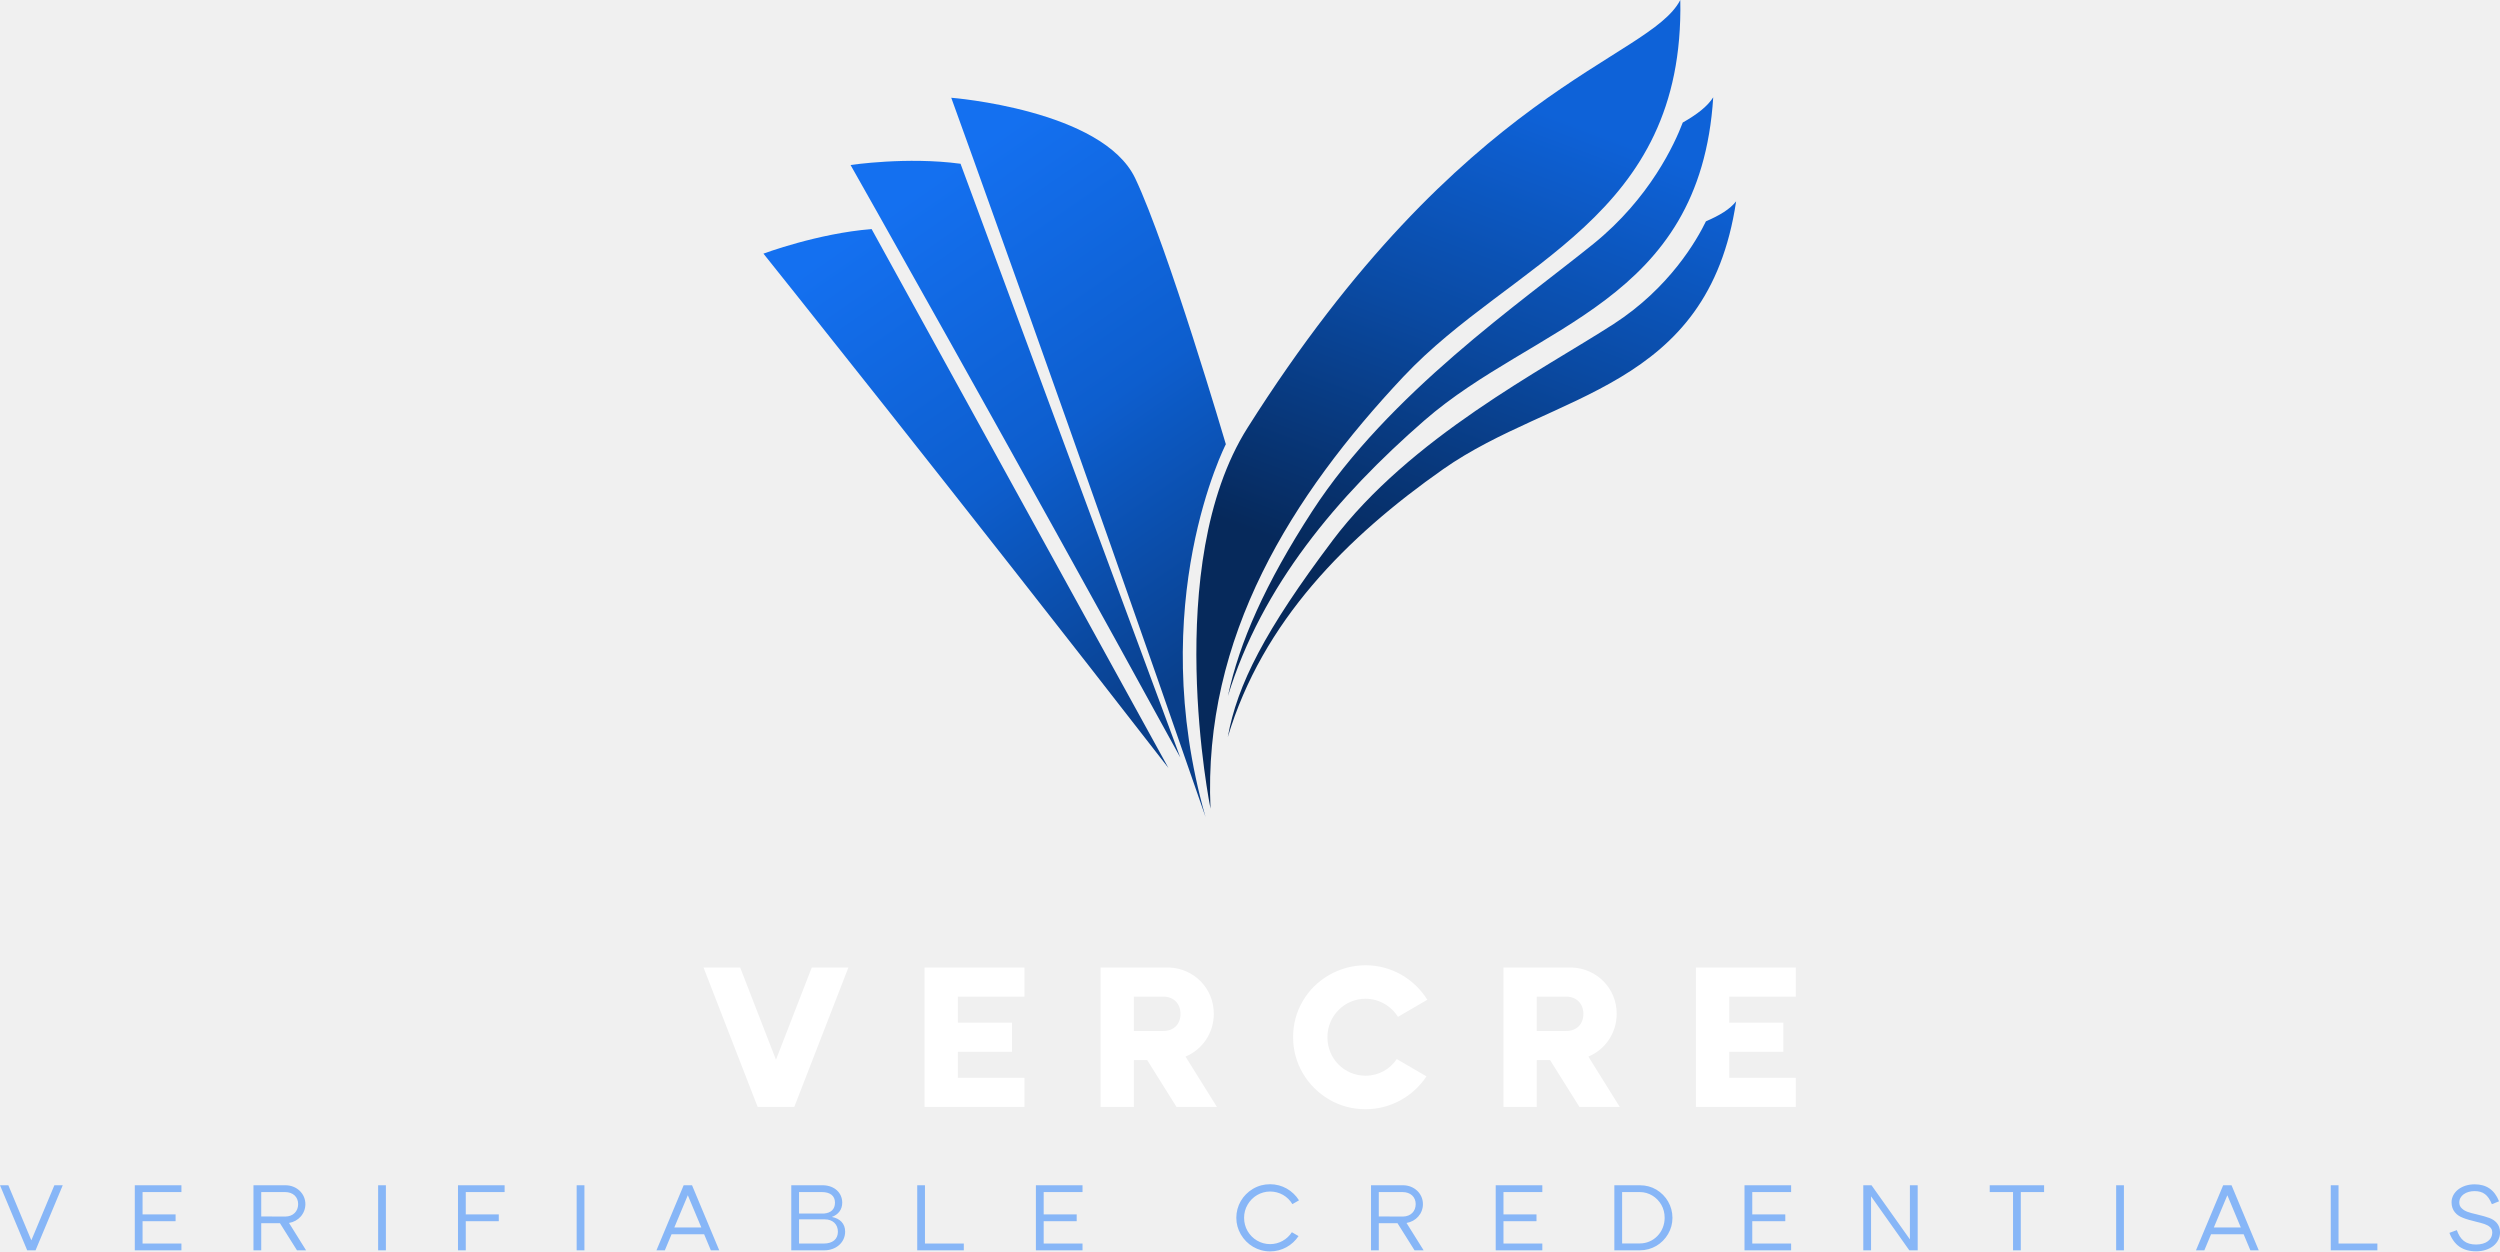
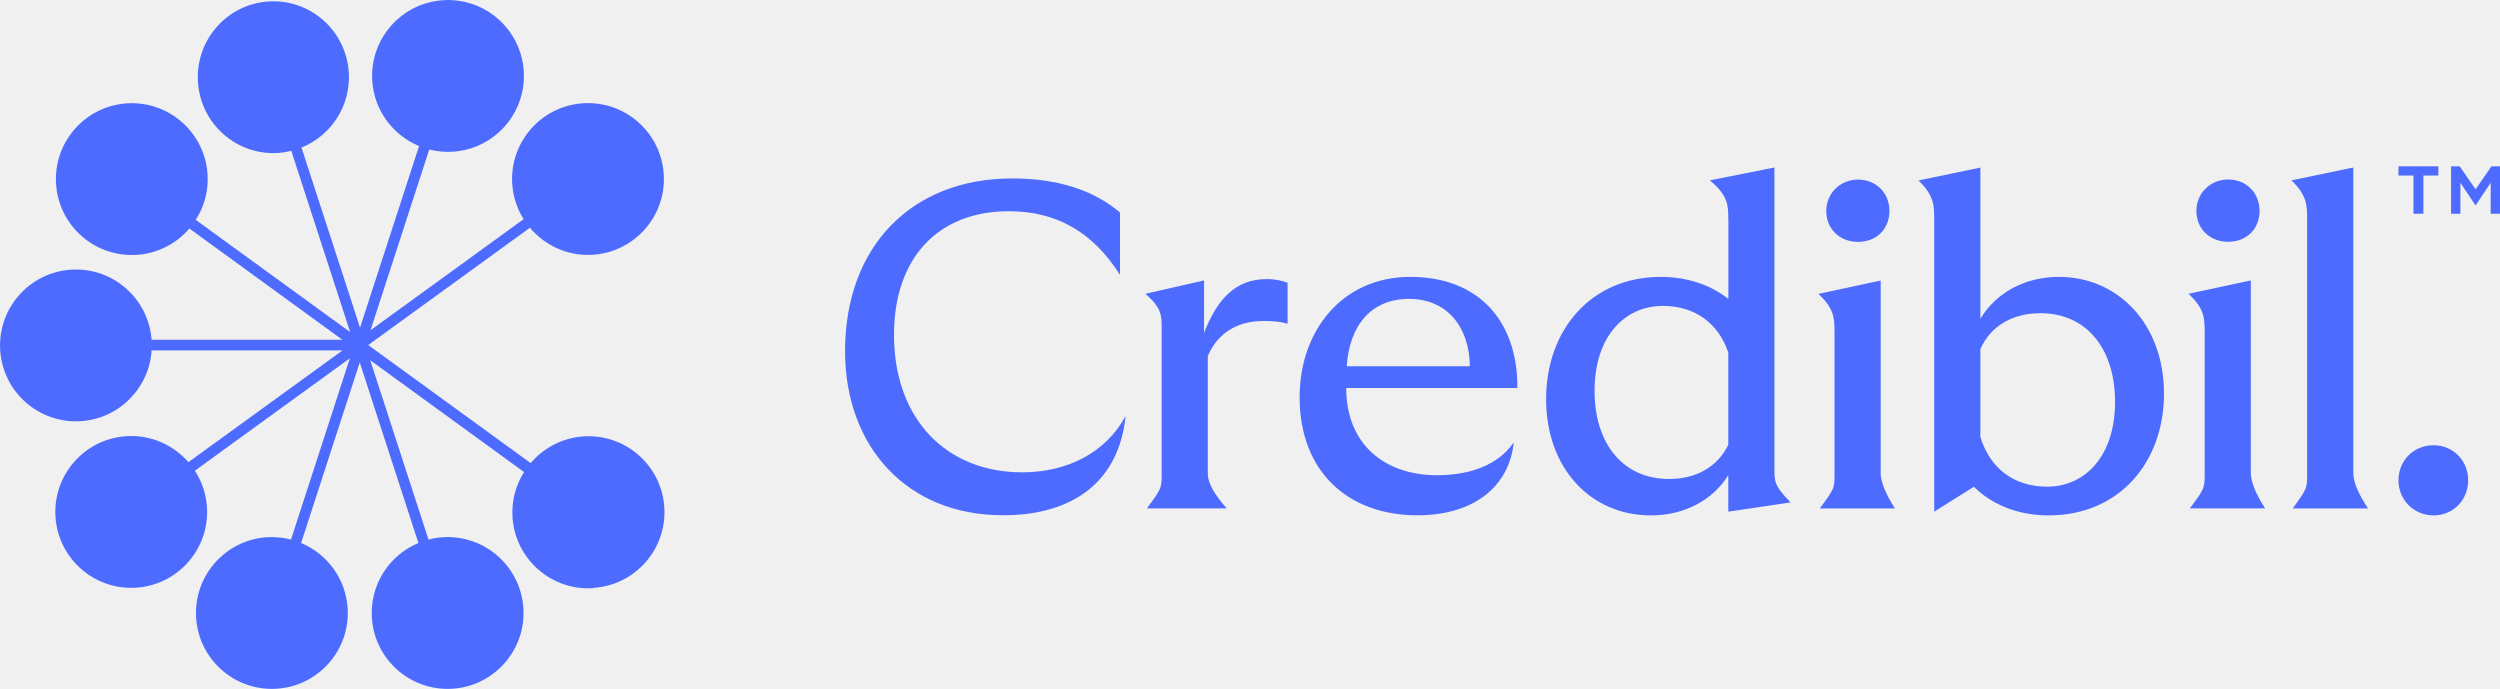
- <svg xmlns="http://www.w3.org/2000/svg" id="Layer_1" viewBox="0 0 1038.61 519.88">
+ <svg xmlns="http://www.w3.org/2000/svg" id="Layer_1" data-name="Layer 1" viewBox="0 0 260.04 71.65">
  <defs>
-     <linearGradient id="linear-gradient" x1="803.24" y1="-270.94" x2="1329.16" y2="485.06" gradientTransform="translate(173.13 139.77) scale(.26)" gradientUnits="userSpaceOnUse">
-       <stop offset=".03" stop-color="#1470f0" />
-       <stop offset=".52" stop-color="#0d5ece" />
-       <stop offset="1" stop-color="#093f8b" />
-     </linearGradient>
-     <linearGradient id="linear-gradient-2" x1="1844.42" y1="-343.25" x2="1567.37" y2="398.66" gradientTransform="translate(173.13 139.77) scale(.26)" gradientUnits="userSpaceOnUse">
-       <stop offset="0" stop-color="#0e62d8" />
-       <stop offset=".46" stop-color="#0a4aa3" />
-       <stop offset="1" stop-color="#06295b" />
-     </linearGradient>
+     <style>
+       .cls-1 {
+         fill: #4d6bff;
+       }
+     </style>
  </defs>
-   <g id="logo-logo">
-     <path d="M500.88,339.53c-54.3-157.04-105.69-298.92-105.69-298.92,0,0,62.89,4.94,76.44,33.49s37.64,110.45,37.64,110.45c0,0-33.87,66.01-8.4,154.98ZM490.34,314.69c-72.48-132.25-136.98-246.14-136.98-246.14,0,0,23.45-3.53,45.69-.52l91.29,246.66ZM485.41,319.04c-89.29-115.04-168.24-213.67-168.24-213.67,0,0,22.62-8.45,44.94-10.2l123.3,223.87Z" fill="url(#linear-gradient)" fill-rule="evenodd" />
-     <path d="M591.73,174.69c-36.16,31.51-67.58,68.72-81.59,114.45,4.7-22.16,15.45-46.59,35.01-76.76,31.72-48.91,86.98-86.93,116.82-111.06,23.5-19.01,33.8-41.65,37.12-50.41,5.9-3.37,10.19-6.61,12.66-10.48-5.4,85.48-73.95,94.12-120.02,134.26h0ZM583.11,156.41c-46.46,49.44-83.45,108.22-80.21,179.56,0,0-20.61-101.28,15.35-158.19C608.1,35.58,685.12,24.99,698.07,0c1.81,90.88-69.83,108.4-114.95,156.41ZM553.5,224.68c32.31-42.91,87.36-71,116.89-90.08,23.25-15.03,34.57-34.89,38.33-42.65,5.73-2.48,9.95-5,12.54-8.31-11.7,78.7-75.86,79.12-121.66,111.25-40.02,28.07-75.15,63.34-89.53,111.36,3.87-21.74,15.53-44.49,43.44-81.56h0Z" fill="url(#linear-gradient-2)" fill-rule="evenodd" />
-   </g>
-   <g id="text-logo">
-     <g id="text-logo-path-0">
-       <path d="M329.98,459.87l22.48-57.92h-15.22l-14.87,38.31-14.87-38.31h-15.22l22.48,57.92h15.22ZM384.1,459.87h41.5v-12.1h-27.66v-10.8h22.48v-12.1h-22.48v-10.82h27.66v-12.1h-41.5v57.92ZM505.57,459.87l-13.06-20.92c6.92-2.86,11.76-9.68,11.76-17.81,0-10.47-8.13-18.75-18.5-19.19h-28.53v57.92h13.83v-19.46h5.53l12.18,19.46h16.79ZM471.07,428.3v-14.25h12.28c4.25,0,7.09,2.94,7.09,7.19s-2.84,7.07-7.09,7.07h-12.28ZM592.62,447.17l-12.35-7.19c-2.79,4.15-7.43,6.92-12.97,6.92-8.82,0-15.83-7.09-15.83-15.98s7.09-16,15.83-16c5.53,0,10.62,2.94,13.47,7.53l12.2-7.11c-5.44-8.72-14.97-14.33-25.67-14.33s-20.84,5.78-26.11,14.95c-2.69,4.59-3.98,9.61-3.98,14.97,0,10.72,5.71,20.38,14.95,25.84,4.59,2.69,9.68,4.05,15.14,4.05,10.45,0,19.79-5.34,25.32-13.64ZM672.92,459.87l-13.04-20.92c6.92-2.86,11.76-9.68,11.76-17.81,0-10.47-8.13-18.75-18.5-19.19h-28.53v57.92h13.83v-19.46h5.53l12.2,19.46h16.75ZM638.44,428.3v-14.25h12.28c4.23,0,7.09,2.94,7.09,7.19s-2.86,7.07-7.09,7.07h-12.28ZM704.56,459.87h41.5v-12.1h-27.66v-10.8h22.48v-12.1h-22.48v-10.82h27.66v-12.1h-41.5v57.92Z" fill="#fff" />
-     </g>
-   </g>
-   <g id="tagline-baeb9e05-7452-4fc7-bdf9-7e7df68bed41-logo">
-     <g id="tagline-baeb9e05-7452-4fc7-bdf9-7e7df68bed41-logo-path-0">
-       <path d="M14.77,519.44l11.3-27.03h-3.48l-9.57,22.88-9.55-22.88H0l11.3,27.03h3.48ZM56,519.44h19.37v-2.82h-16.14v-9.28h13.72v-2.82h-13.72v-9.28h16.14v-2.82h-19.37v27.03ZM108.53,519.44v-11.26h7.78l7.07,11.26h3.78l-7.09-11.37c3.9-.65,6.8-3.84,6.8-7.84,0-4.4-3.67-7.82-8.26-7.82h-13.31v27.03h3.23ZM108.53,505.36v-10.12h9.89c3.27,0,5.44,1.98,5.44,5s-2.06,5.09-5.24,5.17l-10.09-.04ZM160.32,519.44v-27.03h-3.23v27.03h3.23ZM193.5,519.44v-12.1h13.72v-2.82h-13.72v-9.28h16.14v-2.82h-19.37v27.03h3.23ZM242.8,519.44v-27.03h-3.23v27.03h3.23ZM276.2,519.44l2.79-6.67h13.54l2.79,6.67h3.48l-11.3-27.03h-3.48l-11.3,27.03h3.48ZM280.14,509.95l5.61-13.39,5.61,13.39h-11.22ZM342.45,519.44c4.96,0,8.66-3.34,8.66-7.74,0-3.4-2.13-5.46-5.51-6.13,2.65-.98,4.3-3,4.3-5.94,0-4.03-3.13-7.07-7.86-7.22h-13.31v27.03h13.72ZM331.96,516.62v-10.05h10.68c3.27,0,5.46,2.02,5.46,5.13s-2.19,4.92-5.86,4.92h-10.28ZM331.96,504.15v-8.91h9.47c3.4,0,5.46,1.5,5.46,4.4,0,2.75-1.69,4.26-4.51,4.51h-10.41ZM381.06,519.44h19.35v-2.82h-16.14v-24.21h-3.21v27.03ZM430.36,519.44h19.37v-2.82h-16.14v-9.28h13.72v-2.82h-13.72v-9.28h16.14v-2.82h-19.37v27.03ZM539.48,513.51c-2.57,3.88-6.94,6.38-11.82,6.38-5.13,0-9.64-2.75-12.14-7.01-1.25-2.15-1.9-4.44-1.9-6.95,0-5,2.63-9.51,6.94-12.05,2.15-1.27,4.53-1.9,7.11-1.9,5,0,9.43,2.61,11.99,6.69l-2.75,1.58c-1.9-3.23-5.36-5.24-9.24-5.24s-7.42,2.11-9.36,5.46c-.98,1.65-1.46,3.52-1.46,5.48,0,4,2.09,7.51,5.4,9.45,1.67.96,3.44,1.46,5.42,1.46,3.71,0,7.05-1.9,9.03-4.94l2.79,1.61ZM572.81,519.44v-11.26h7.78l7.07,11.26h3.78l-7.11-11.37c3.92-.65,6.82-3.84,6.82-7.84,0-4.4-3.67-7.82-8.26-7.82h-13.31v27.03h3.23ZM572.81,505.36v-10.12h9.87c3.27,0,5.46,1.98,5.46,5s-2.06,5.09-5.24,5.17l-10.09-.04ZM621.38,519.44h19.37v-2.82h-16.14v-9.28h13.72v-2.82h-13.72v-9.28h16.14v-2.82h-19.37v27.03ZM681.26,519.44c4.96,0,9.32-2.61,11.74-6.78,1.21-2.06,1.81-4.32,1.81-6.74,0-4.82-2.54-9.22-6.69-11.7-2.06-1.21-4.36-1.81-6.86-1.81h-10.59v27.03h10.59ZM673.9,516.58v-21.34h7.36c3.71,0,7.09,2.06,8.95,5.32.92,1.65,1.36,3.44,1.36,5.36,0,5.94-4.55,10.66-10.32,10.66h-7.36ZM724.74,519.44h19.37v-2.82h-16.14v-9.28h13.72v-2.82h-13.72v-9.28h16.14v-2.82h-19.37v27.03ZM777.32,519.44v-22.44l15.89,22.44h3.48v-27.03h-3.23v22.48l-15.95-22.48h-3.46l.04.04v26.99h3.23ZM839.53,519.44v-24.21h9.68v-2.82h-22.59v2.82h9.68v24.21h3.23ZM882.37,519.44v-27.03h-3.23v27.03h3.23ZM915.78,519.44l2.79-6.67h13.54l2.79,6.67h3.48l-11.3-27.03h-3.48l-11.3,27.03h3.48ZM919.73,509.95l5.61-13.39,5.59,13.39h-11.2ZM968.3,519.44h19.37v-2.82h-16.14v-24.21h-3.23v27.03ZM1020.67,511.05l-3.07,1.13c1.9,5.13,5.57,7.67,11.07,7.67,5.84,0,9.95-3.34,9.95-7.88,0-3.23-1.98-5.07-4.48-5.99-1.25-.46-2.9-.94-4.96-1.42-3.52-.81-5.17-1.29-6.46-2.57-.69-.61-1.02-1.46-1.02-2.46,0-2.79,2.79-4.69,6.34-4.69s5.61,1.54,7.19,5.44l2.98-1.21c-1.88-4.71-5.15-7.05-10.16-7.05-5.32,0-9.57,3.15-9.57,7.51,0,3.42,2.15,5.44,4.73,6.4,1.29.54,3,1.02,5.13,1.54,3.27.81,4.88,1.21,6.13,2.34.61.56.92,1.29.92,2.17,0,3.04-2.57,5.05-6.72,5.05-4.4,0-6.59-2.06-7.99-5.97Z" fill="#87b6f7" />
-     </g>
-   </g>
+   <path class="cls-1" d="M61.68,61.18c-4.35.27-8.1-3.04-8.37-7.39-.11-1.72.35-3.33,1.2-4.69l-16-11.63,6.06,18.65c.48-.12.98-.21,1.5-.24,4.35-.27,8.1,3.04,8.37,7.39s-3.04,8.1-7.39,8.37-8.1-3.04-8.37-7.39c-.21-3.45,1.82-6.51,4.84-7.77l-6.1-18.78-6.1,18.78c2.68,1.12,4.65,3.69,4.84,6.79.27,4.35-3.04,8.1-7.39,8.37-4.35.27-8.1-3.04-8.37-7.39-.27-4.35,3.04-8.1,7.39-8.37.86-.05,1.69.04,2.48.24l6.12-18.85-16.12,11.69c.71,1.1,1.17,2.39,1.26,3.8.27,4.35-3.04,8.1-7.39,8.37-4.35.27-8.1-3.04-8.37-7.39-.27-4.35,3.04-8.1,7.39-8.37,2.55-.16,4.88.92,6.44,2.7l16.03-11.62H15.77c-.25,3.9-3.37,7.11-7.38,7.36C4.04,44.08.29,40.77.02,36.42c-.27-4.35,3.04-8.1,7.39-8.37,4.32-.27,8.03,2.99,8.36,7.29h19.84l-15.91-11.57c-1.34,1.56-3.28,2.6-5.5,2.74-4.35.27-8.1-3.04-8.37-7.39s3.04-8.1,7.39-8.37,8.1,3.04,8.37,7.39c.11,1.74-.36,3.37-1.23,4.73l16.06,11.67-6.12-18.85c-.45.11-.91.19-1.38.22-4.33.27-8.06-3.04-8.33-7.39-.27-4.35,3.02-8.1,7.36-8.37,4.33-.27,8.06,3.04,8.33,7.39.22,3.48-1.86,6.58-4.92,7.81l6.09,18.73,6.14-18.89c-2.7-1.12-4.68-3.69-4.87-6.8C38.45,4.04,41.76.29,46.11.02c4.35-.27,8.1,3.04,8.37,7.39.27,4.35-3.04,8.1-7.39,8.37-.84.05-1.66-.03-2.44-.23l-6.11,18.8,15.92-11.55c-.67-1.08-1.09-2.33-1.18-3.69-.27-4.35,3.04-8.1,7.39-8.37,4.35-.27,8.1,3.04,8.37,7.39.27,4.35-3.04,8.1-7.39,8.37-2.6.16-4.97-.96-6.53-2.81l-16.82,12.2,16.9,12.28c1.34-1.58,3.3-2.64,5.53-2.78,4.35-.27,8.1,3.04,8.37,7.39.27,4.35-3.04,8.1-7.39,8.37l-.03.03Z" />
+   <path class="cls-1" d="M253.13,53.61c2.06,0,3.6-1.63,3.6-3.65s-1.54-3.65-3.6-3.65-3.65,1.58-3.65,3.65,1.63,3.65,3.65,3.65M238.5,52.89h7.82c-1.03-1.53-1.54-2.77-1.54-3.7v-31.77l-6.43,1.34c1.63,1.58,1.63,2.64,1.63,4.08v26.44c0,1.49,0,1.54-1.49,3.6M228.46,21.93c0,1.87,1.39,3.22,3.31,3.22s3.26-1.34,3.26-3.22-1.39-3.26-3.26-3.26-3.31,1.44-3.31,3.26M227.79,52.88h7.82c-.99-1.53-1.49-2.77-1.49-3.7v-20.01l-6.48,1.39c1.68,1.54,1.68,2.59,1.68,4.08v14.64c0,1.49,0,1.54-1.54,3.6M205.99,45.44v-9.12c1.1-2.5,3.45-3.74,6.24-3.74,4.89,0,7.77,3.79,7.77,9.21,0,5.71-3.17,8.83-7.05,8.83-3.6,0-6-2.02-6.96-5.18M201.19,22.84v30.38l4.13-2.59c1.78,1.78,4.46,2.98,7.77,2.98,7.34,0,12-5.52,12-12.67s-4.7-12.14-10.94-12.14c-3.55,0-6.57,1.68-8.16,4.37v-15.74l-6.43,1.34c1.63,1.58,1.63,2.64,1.63,4.08M189.96,21.94c0,1.87,1.39,3.22,3.31,3.22s3.26-1.34,3.26-3.22-1.39-3.26-3.26-3.26-3.31,1.44-3.31,3.26M189.29,52.89h7.82c-.99-1.53-1.49-2.77-1.49-3.7v-20.01l-6.48,1.39c1.68,1.54,1.68,2.59,1.68,4.08v14.64c0,1.49,0,1.54-1.54,3.6M165.86,40.65c0-5.76,3.22-8.83,7.1-8.83,3.41,0,5.81,1.87,6.81,4.85v9.6c-1.15,2.35-3.41,3.55-6.14,3.55-4.89,0-7.77-3.74-7.77-9.17M179.78,22.85v8.25c-1.73-1.39-4.18-2.3-7.01-2.3-7.29,0-11.95,5.52-11.95,12.72s4.65,12.09,10.89,12.09c3.5,0,6.43-1.58,8.06-4.18v3.79l6.48-.96c-1.68-1.73-1.68-2.16-1.68-3.46v-31.38l-6.72,1.34c1.92,1.58,1.92,2.64,1.92,4.08M140.08,38.1c.29-4.32,2.59-7.01,6.48-7.01,4.08,0,6.29,3.07,6.33,7.01h-12.81ZM147.42,53.6c6.14,0,9.6-3.22,10.03-7.58-1.58,2.3-4.46,3.41-7.97,3.41-5.42,0-9.45-3.17-9.45-9.07h17.8c.05-6.96-4.03-11.56-11.13-11.56s-11.52,5.61-11.52,12.52c0,7.73,5.04,12.28,12.24,12.28M119.3,52.88h8.3c-1.31-1.47-1.97-2.67-1.97-3.6v-12.24c1.1-2.59,3.31-3.65,5.76-3.65,1.01,0,1.78.05,2.54.29v-4.27c-.48-.19-1.25-.38-2.16-.38-3.17,0-5.13,1.97-6.53,5.61v-5.47l-6.09,1.39c1.68,1.49,1.68,2.21,1.68,3.65v15.07c0,1.49,0,1.54-1.54,3.6M104.27,53.6c7.58,0,12.14-3.7,12.81-10.32-2.06,3.79-6.05,5.85-10.75,5.85-7.92,0-13.34-5.57-13.34-14.3,0-7.97,4.56-12.86,11.95-12.86,4.94,0,8.73,2.16,11.56,6.62v-6.48c-2.69-2.3-6.43-3.55-11.23-3.55-10.46,0-17.37,7.1-17.37,17.95,0,10.08,6.57,17.08,16.36,17.08" />
+   <path class="cls-1" d="M249.48,17.3v.96h1.56v3.97h1.03v-3.97h1.56v-.96h-4.15ZM259.15,17.3l-1.65,2.39-1.65-2.39h-.9v4.93h.97v-3.22l1.58,2.36,1.57-2.36v3.22h.97v-4.93s-.89,0-.89,0Z" />
</svg>
